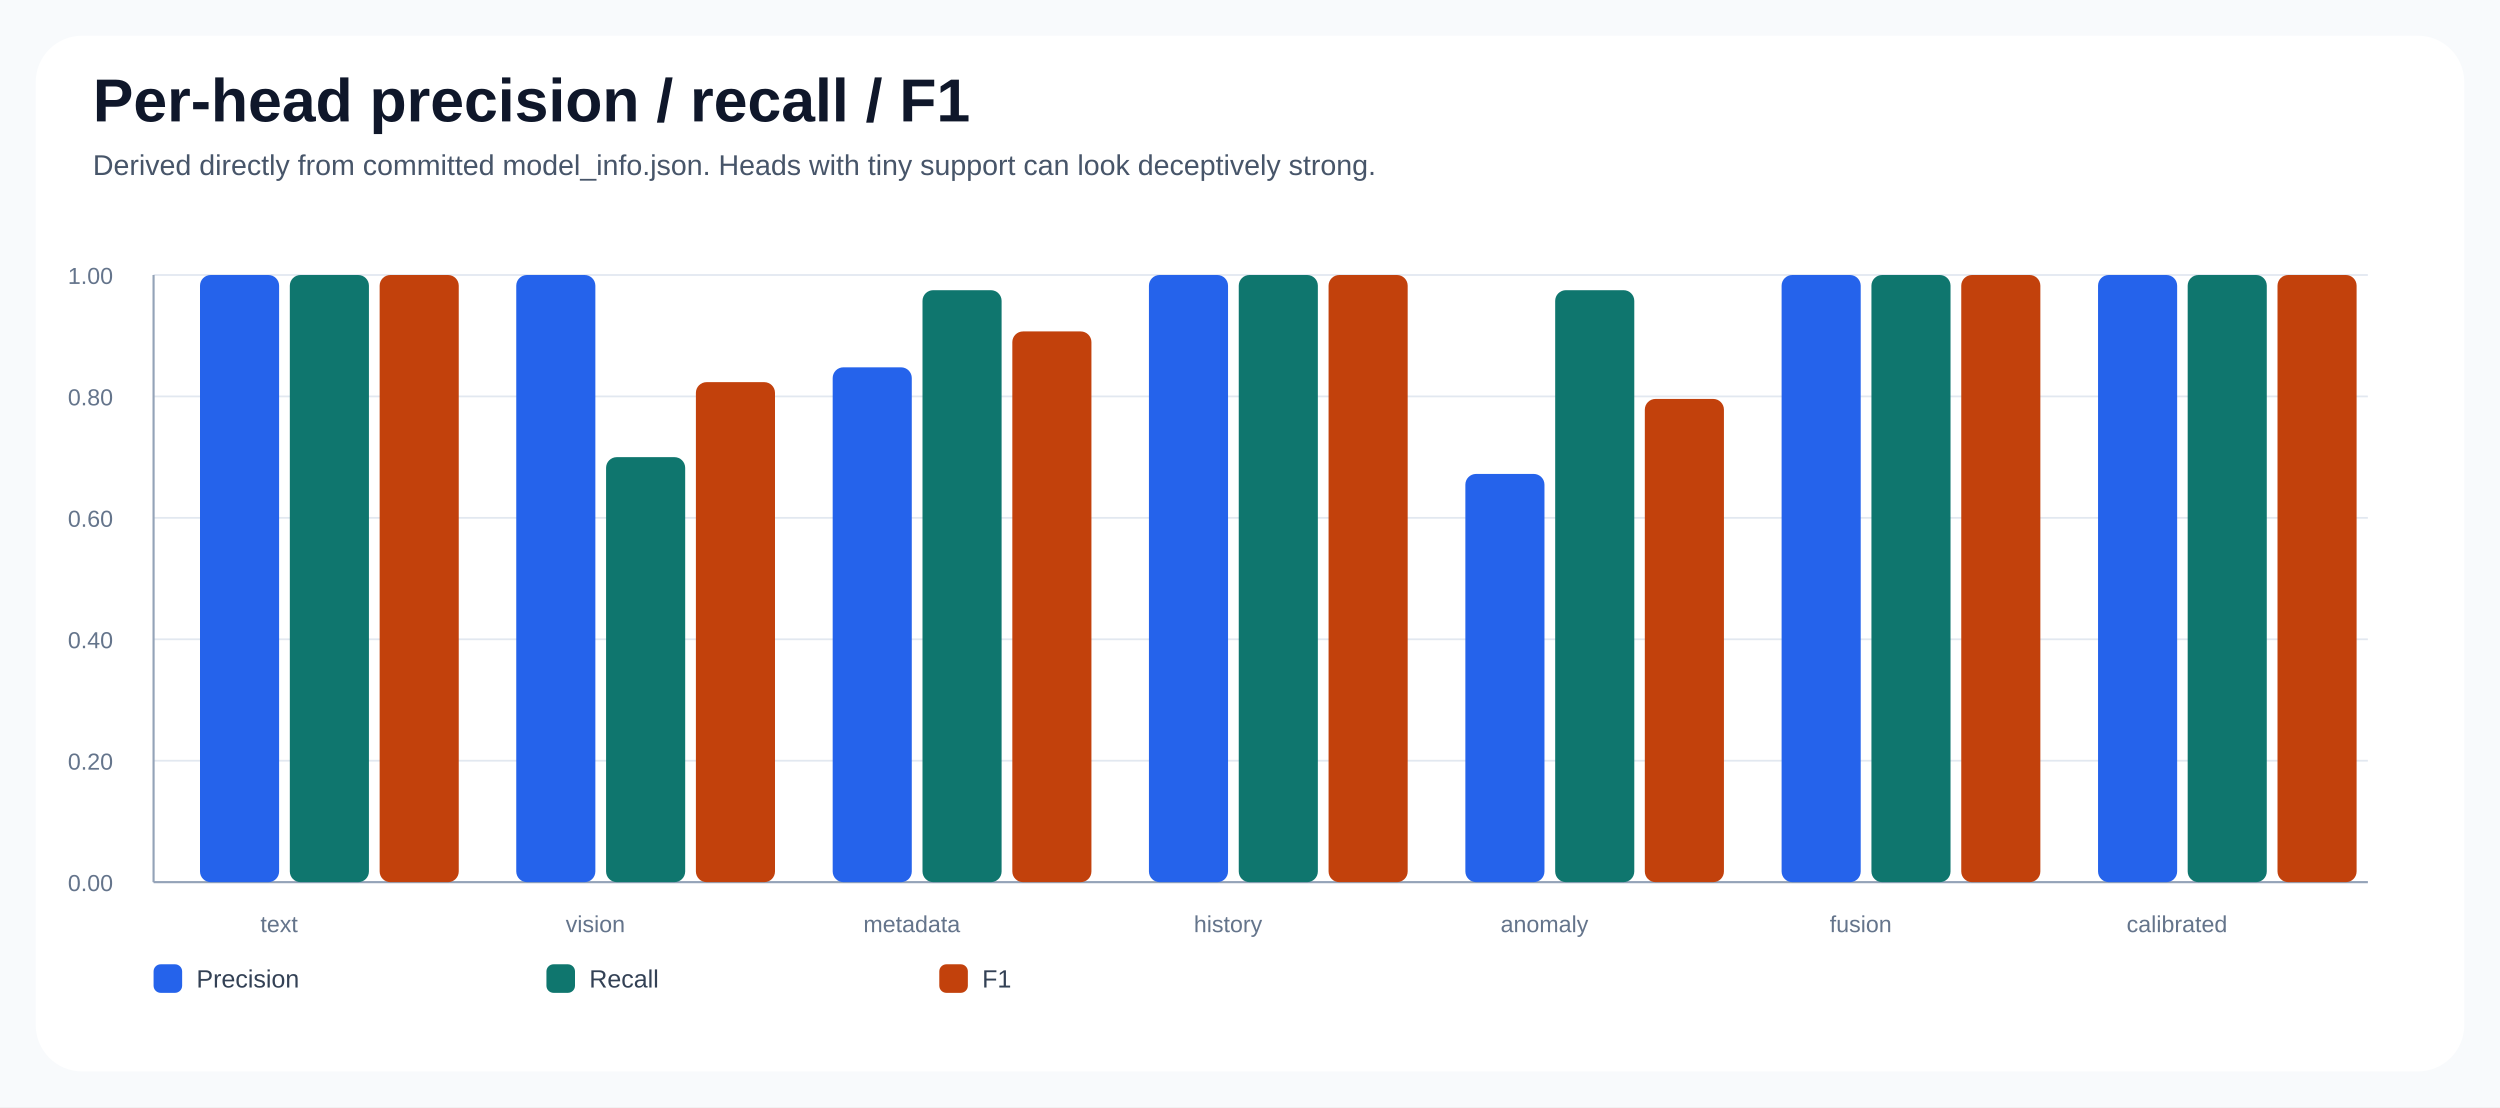
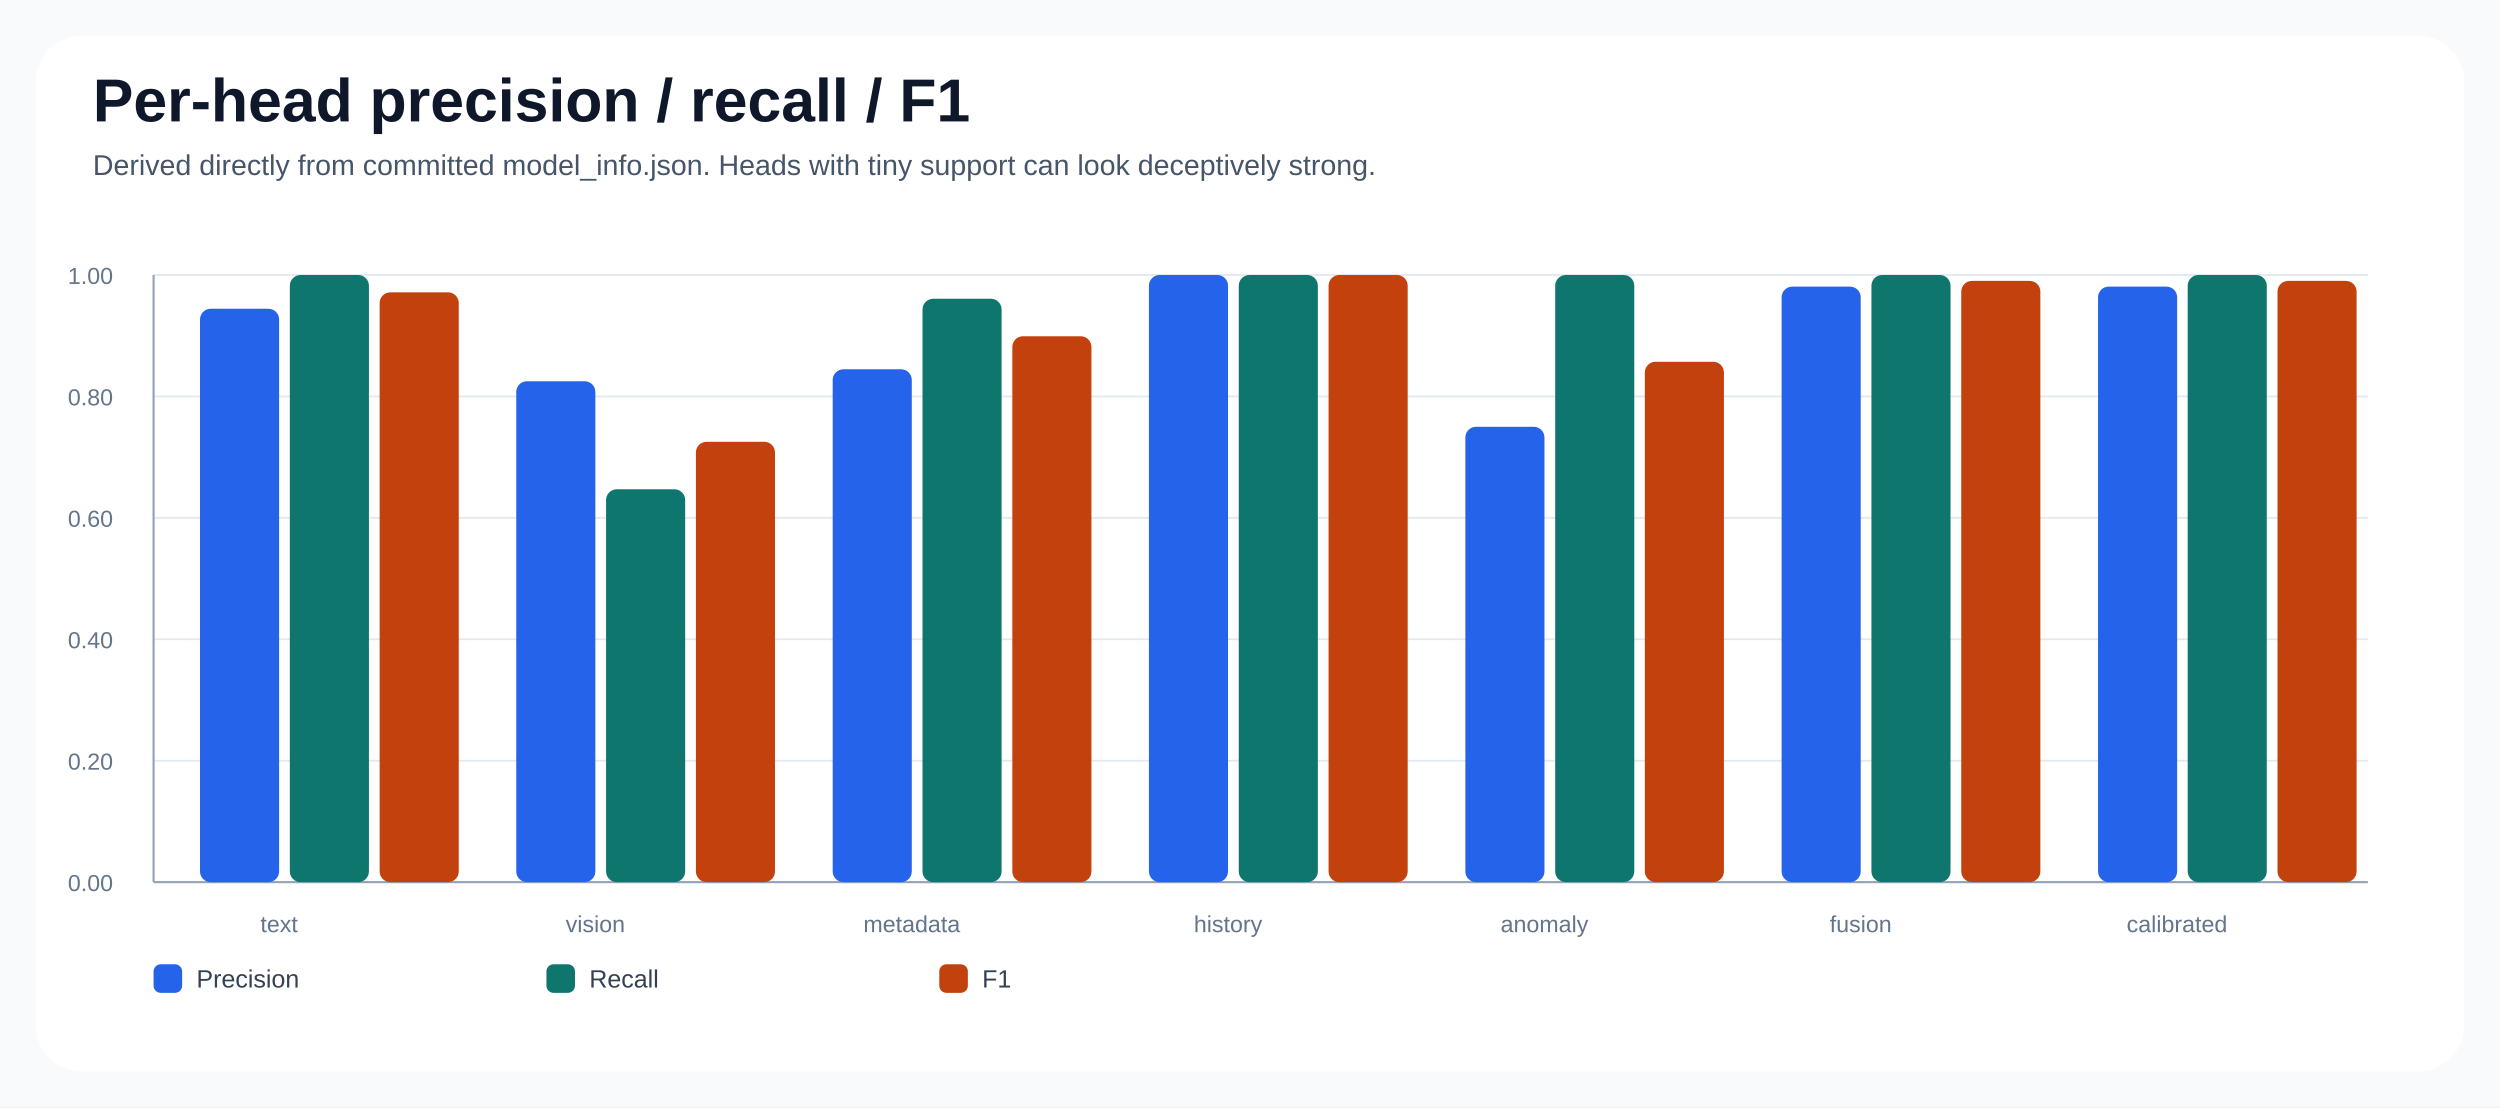
<svg xmlns="http://www.w3.org/2000/svg" width="1400" height="620" viewBox="0 0 1400 620" role="img">
  <style>
text { font-family: 'Segoe UI', Arial, sans-serif; fill: #0f172a; }
.title { font-size: 34px; font-weight: 700; }
.subtitle { font-size: 16px; fill: #475569; }
.card { fill: #ffffff; stroke: #cbd5e1; stroke-width: 1.5; rx: 20; }
.accent { fill: #eff6ff; stroke: #60a5fa; stroke-width: 1.5; rx: 20; }
.warn { fill: #fff7ed; stroke: #fb923c; stroke-width: 1.5; rx: 20; }
.label { font-size: 15px; font-weight: 600; fill: #475569; }
.value { font-size: 32px; font-weight: 700; }
.value-compact { font-size: 22px; font-weight: 700; }
.small { font-size: 13px; fill: #64748b; }
.axis { stroke: #94a3b8; stroke-width: 1.2; }
.grid { stroke: #e2e8f0; stroke-width: 1; }
.legend { font-size: 14px; fill: #334155; }
.stub { font-size: 20px; font-weight: 600; }
</style>
  <rect x="0" y="0" width="1400" height="620" fill="#f8fafc" />
  <rect x="20" y="20" width="1360" height="580" fill="#ffffff" rx="26" />
  <text class="title" x="52" y="68">Per-head precision / recall / F1</text>
  <text class="subtitle" x="52" y="98">Derived directly from committed model_info.json. Heads with tiny support can look deceptively strong.</text>
  <line class="grid" x1="86" y1="494.0" x2="1326" y2="494.0" />
  <text class="small" x="38" y="499.0">0.00</text>
  <line class="grid" x1="86" y1="426.0" x2="1326" y2="426.0" />
  <text class="small" x="38" y="431.0">0.20</text>
  <line class="grid" x1="86" y1="358.0" x2="1326" y2="358.0" />
  <text class="small" x="38" y="363.0">0.40</text>
  <line class="grid" x1="86" y1="290.0" x2="1326" y2="290.0" />
  <text class="small" x="38" y="295.0">0.60</text>
  <line class="grid" x1="86" y1="222.0" x2="1326" y2="222.0" />
  <text class="small" x="38" y="227.0">0.80</text>
  <line class="grid" x1="86" y1="154.0" x2="1326" y2="154.0" />
  <text class="small" x="38" y="159.0">1.00</text>
  <line class="axis" x1="86" y1="154" x2="86" y2="494" />
  <line class="axis" x1="86" y1="494" x2="1326" y2="494" />
-   <rect x="112.0" y="154.0" width="44.3" height="340.0" fill="#2563eb" rx="6" />
+   <rect x="112.0" y="172.9" width="44.3" height="321.1" fill="#2563eb" rx="6" />
  <rect x="162.3" y="154.0" width="44.3" height="340.0" fill="#0f766e" rx="6" />
-   <rect x="212.6" y="154.0" width="44.3" height="340.0" fill="#c2410c" rx="6" />
+   <rect x="212.6" y="163.7" width="44.3" height="330.3" fill="#c2410c" rx="6" />
  <text class="small" x="156.3" y="522" text-anchor="middle">text</text>
-   <rect x="289.1" y="154.0" width="44.3" height="340.0" fill="#2563eb" rx="6" />
-   <rect x="339.4" y="256.0" width="44.3" height="238.0" fill="#0f766e" rx="6" />
-   <rect x="389.7" y="214.0" width="44.3" height="280.0" fill="#c2410c" rx="6" />
+   <rect x="289.1" y="213.5" width="44.3" height="280.5" fill="#2563eb" rx="6" />
+   <rect x="339.4" y="274.0" width="44.3" height="220.0" fill="#0f766e" rx="6" />
+   <rect x="389.7" y="247.4" width="44.3" height="246.6" fill="#c2410c" rx="6" />
  <text class="small" x="333.4" y="522" text-anchor="middle">vision</text>
-   <rect x="466.3" y="205.7" width="44.3" height="288.3" fill="#2563eb" rx="6" />
-   <rect x="516.6" y="162.5" width="44.3" height="331.5" fill="#0f766e" rx="6" />
-   <rect x="566.9" y="185.6" width="44.3" height="308.4" fill="#c2410c" rx="6" />
+   <rect x="466.3" y="206.8" width="44.3" height="287.2" fill="#2563eb" rx="6" />
+   <rect x="516.6" y="167.3" width="44.3" height="326.7" fill="#0f766e" rx="6" />
+   <rect x="566.9" y="188.3" width="44.3" height="305.7" fill="#c2410c" rx="6" />
  <text class="small" x="510.6" y="522" text-anchor="middle">metadata</text>
  <rect x="643.4" y="154.0" width="44.3" height="340.0" fill="#2563eb" rx="6" />
  <rect x="693.7" y="154.0" width="44.3" height="340.0" fill="#0f766e" rx="6" />
  <rect x="744.0" y="154.0" width="44.3" height="340.0" fill="#c2410c" rx="6" />
  <text class="small" x="687.7" y="522" text-anchor="middle">history</text>
-   <rect x="820.6" y="265.4" width="44.3" height="228.6" fill="#2563eb" rx="6" />
-   <rect x="870.9" y="162.5" width="44.3" height="331.5" fill="#0f766e" rx="6" />
-   <rect x="921.1" y="223.4" width="44.3" height="270.6" fill="#c2410c" rx="6" />
+   <rect x="820.6" y="239.0" width="44.3" height="255.0" fill="#2563eb" rx="6" />
+   <rect x="870.9" y="154.0" width="44.3" height="340.0" fill="#0f766e" rx="6" />
+   <rect x="921.1" y="202.6" width="44.3" height="291.4" fill="#c2410c" rx="6" />
  <text class="small" x="864.9" y="522" text-anchor="middle">anomaly</text>
-   <rect x="997.7" y="154.0" width="44.3" height="340.0" fill="#2563eb" rx="6" />
+   <rect x="997.7" y="160.5" width="44.3" height="333.5" fill="#2563eb" rx="6" />
  <rect x="1048.0" y="154.0" width="44.3" height="340.0" fill="#0f766e" rx="6" />
-   <rect x="1098.3" y="154.0" width="44.3" height="340.0" fill="#c2410c" rx="6" />
+   <rect x="1098.3" y="157.3" width="44.3" height="336.7" fill="#c2410c" rx="6" />
  <text class="small" x="1042.0" y="522" text-anchor="middle">fusion</text>
-   <rect x="1174.9" y="154.0" width="44.3" height="340.0" fill="#2563eb" rx="6" />
+   <rect x="1174.9" y="160.5" width="44.3" height="333.5" fill="#2563eb" rx="6" />
  <rect x="1225.1" y="154.0" width="44.3" height="340.0" fill="#0f766e" rx="6" />
-   <rect x="1275.4" y="154.0" width="44.3" height="340.0" fill="#c2410c" rx="6" />
+   <rect x="1275.4" y="157.3" width="44.3" height="336.7" fill="#c2410c" rx="6" />
  <text class="small" x="1219.1" y="522" text-anchor="middle">calibrated</text>
  <rect x="86" y="540" width="16" height="16" fill="#2563eb" rx="4" />
  <text class="legend" x="110" y="553">Precision</text>
  <rect x="306" y="540" width="16" height="16" fill="#0f766e" rx="4" />
  <text class="legend" x="330" y="553">Recall</text>
  <rect x="526" y="540" width="16" height="16" fill="#c2410c" rx="4" />
  <text class="legend" x="550" y="553">F1</text>
</svg>
